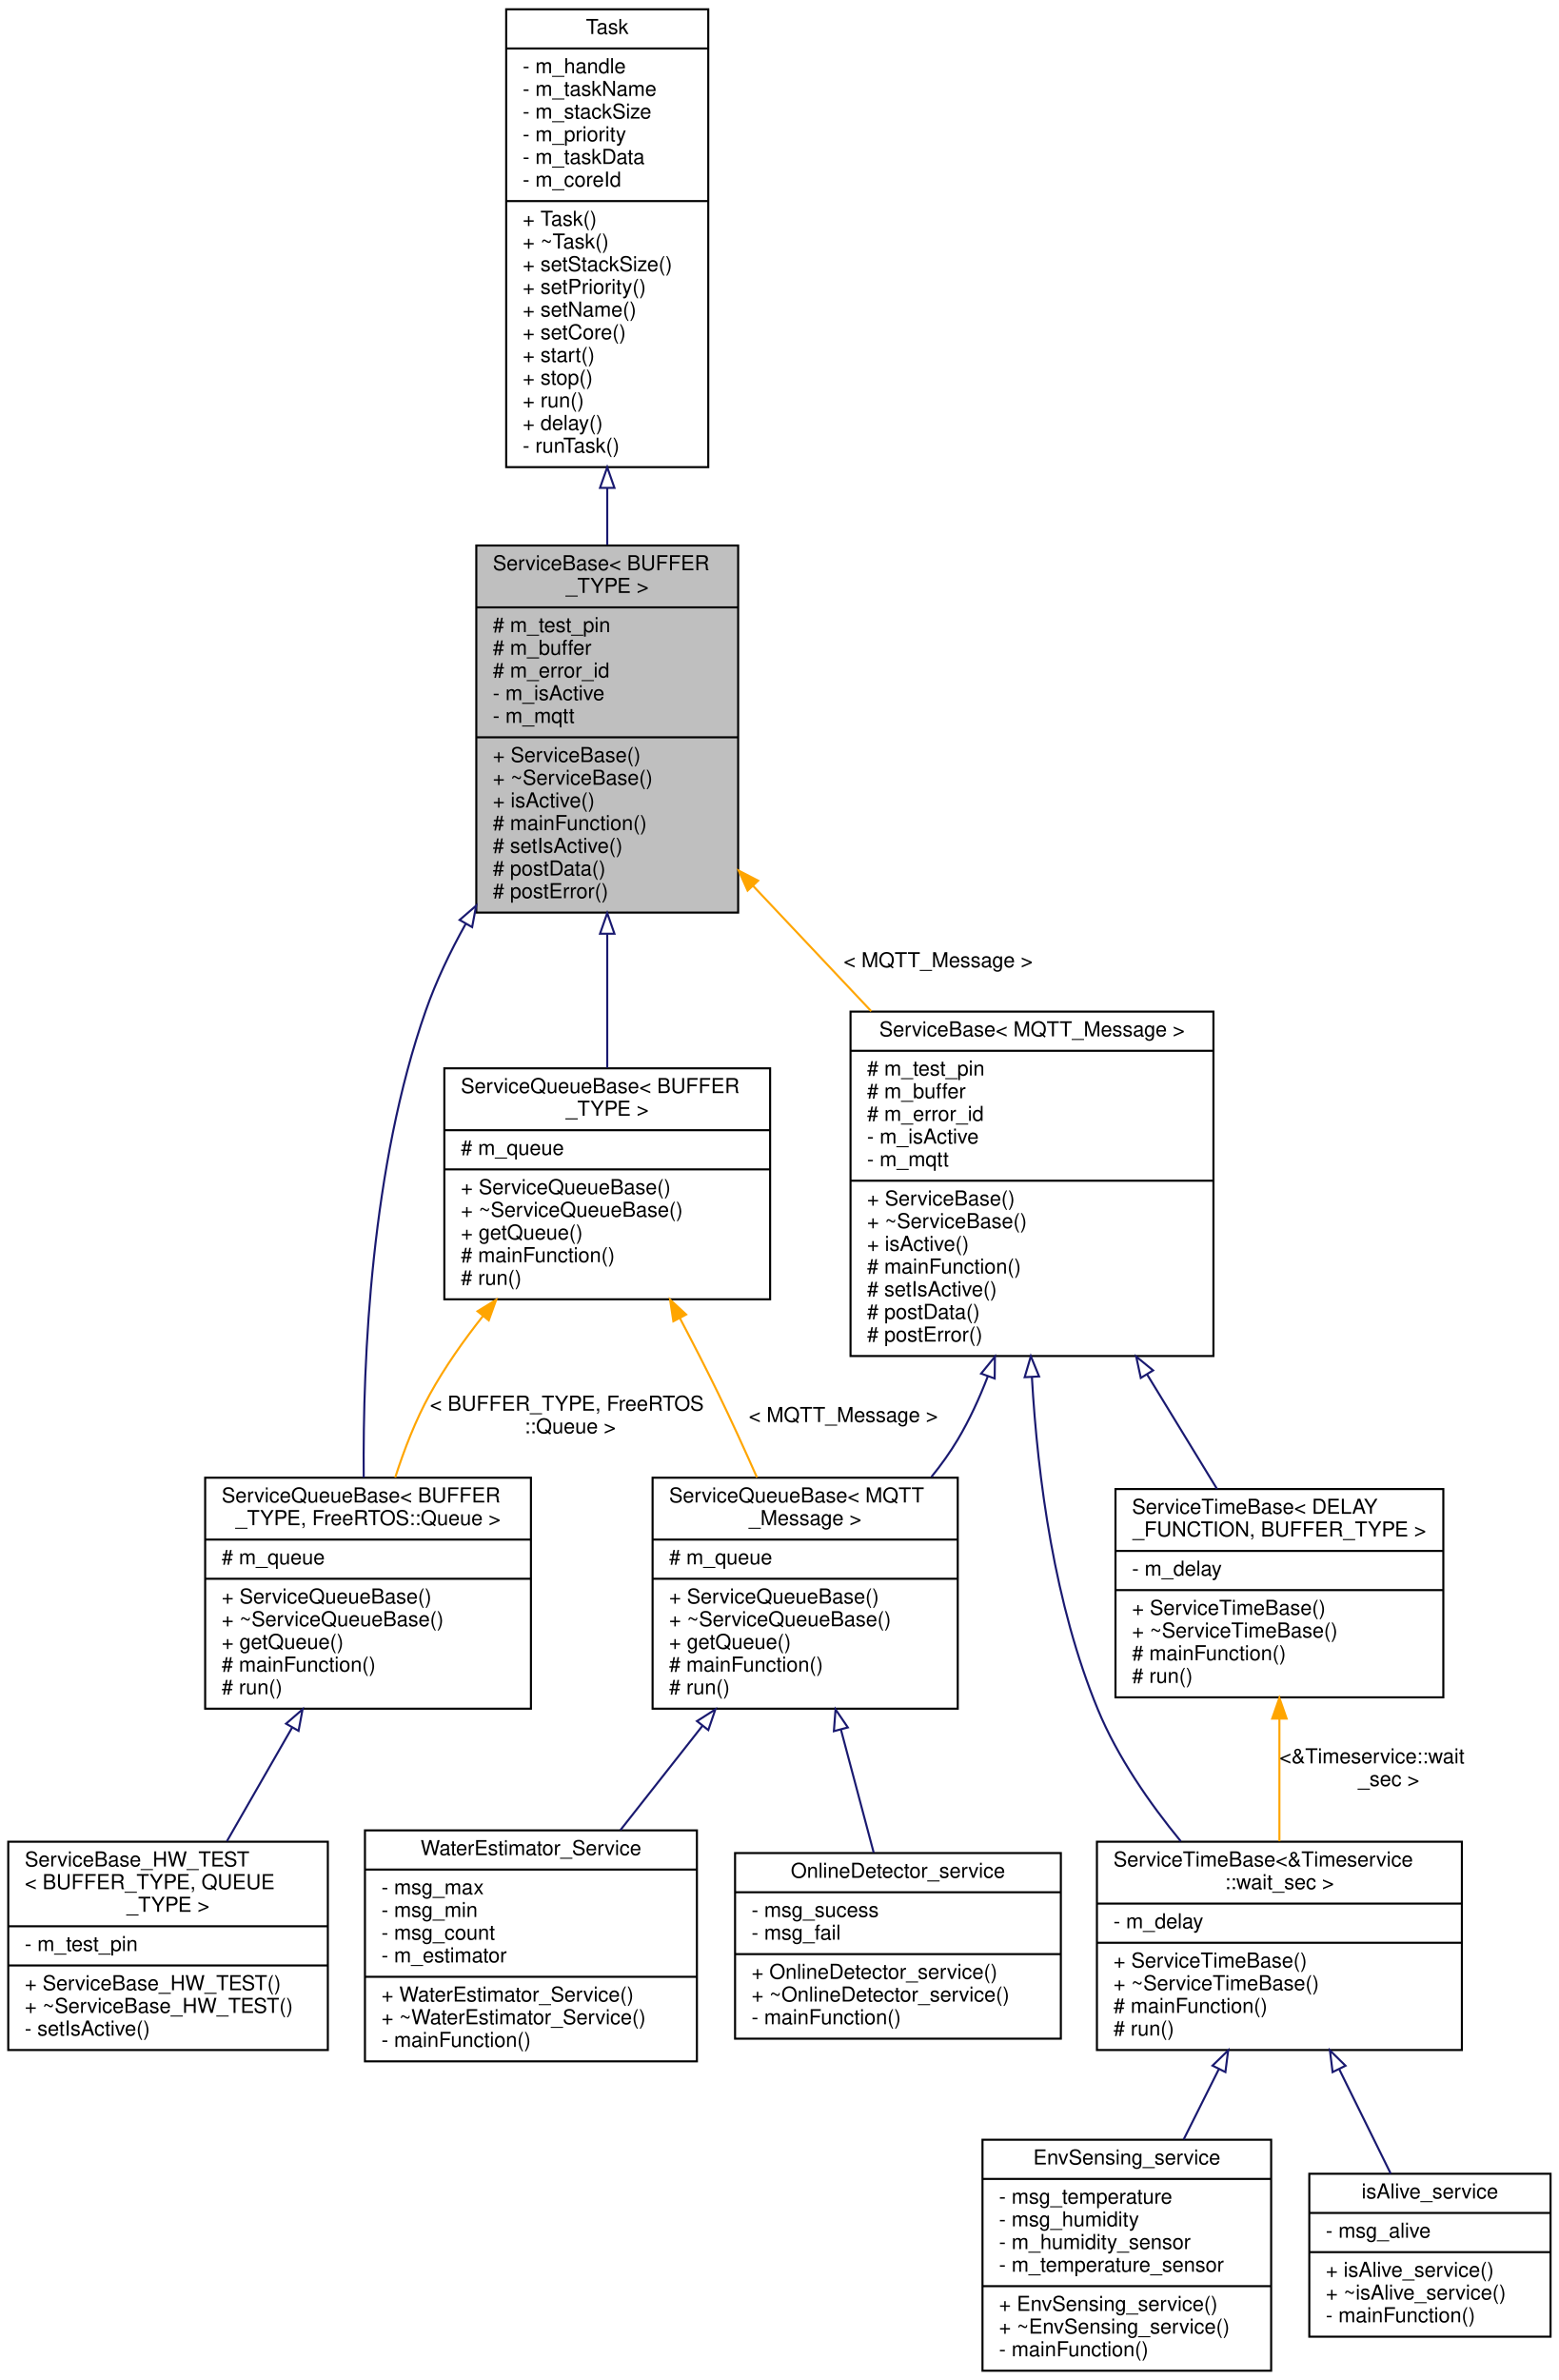
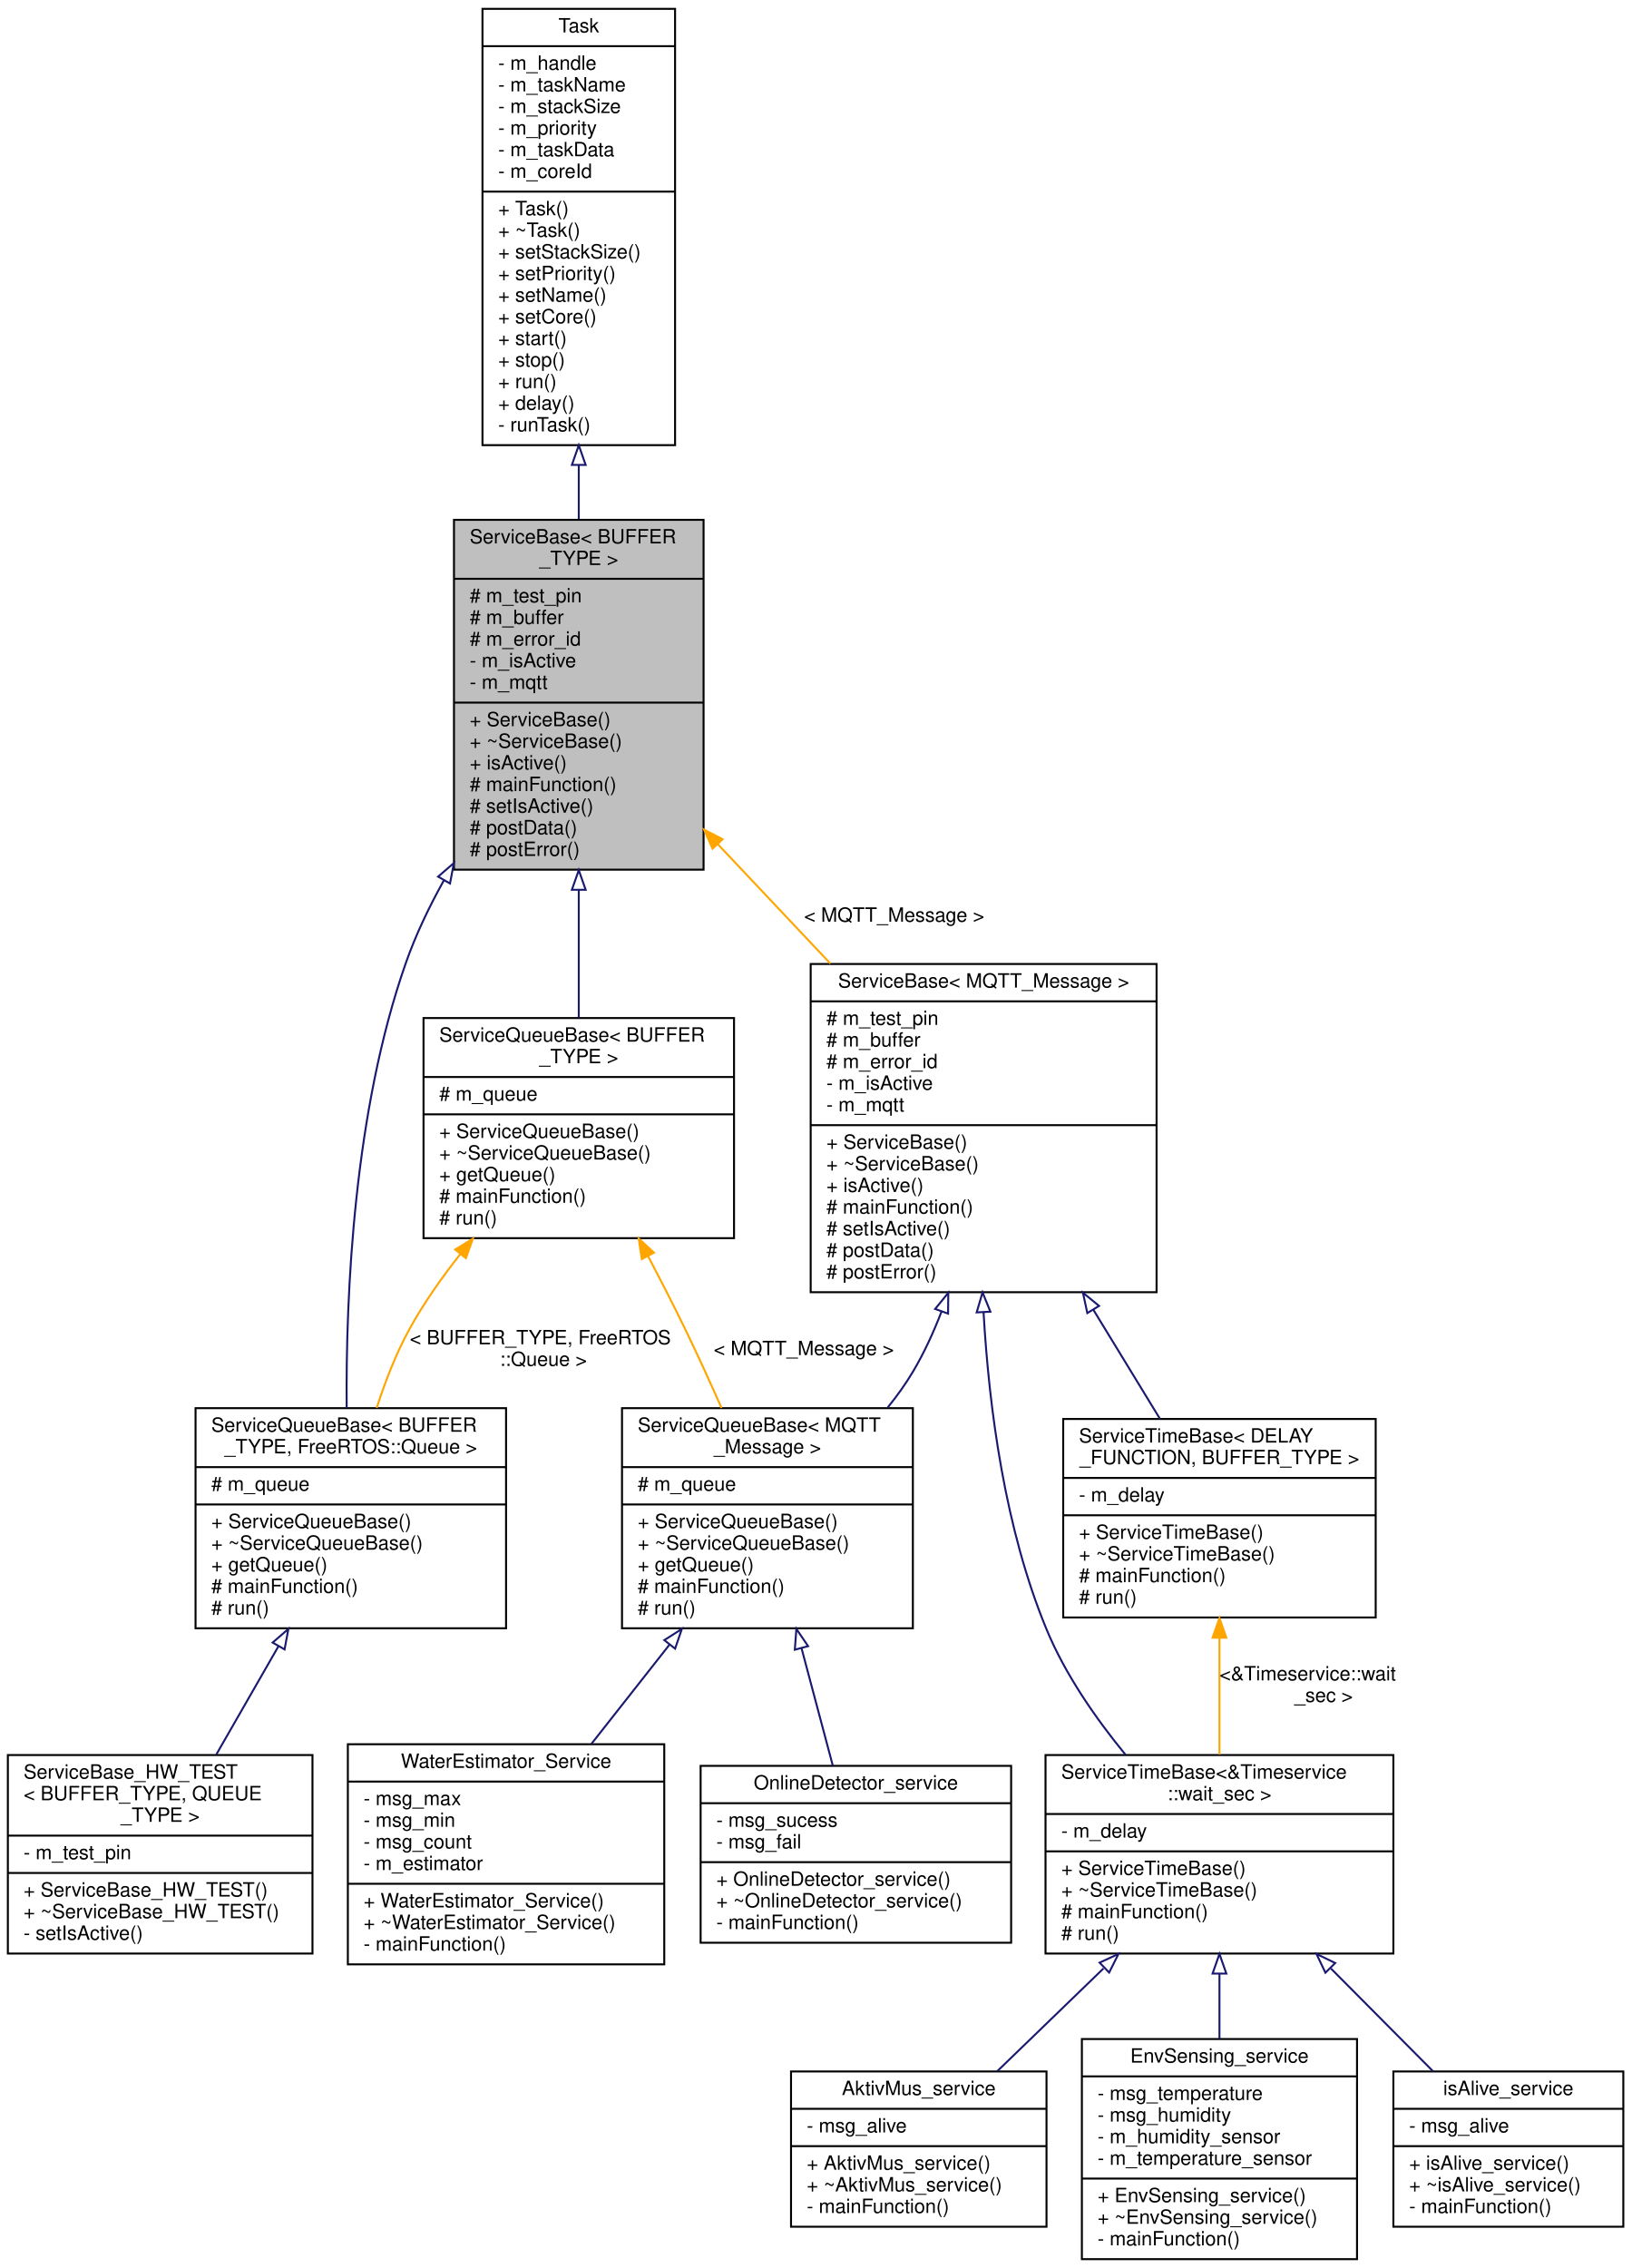
- <svg xmlns="http://www.w3.org/2000/svg" xmlns:xlink="http://www.w3.org/1999/xlink" width="756pt" height="1154pt" viewBox="0.00 0.00 756.00 1154.00">
+ <svg xmlns="http://www.w3.org/2000/svg" xmlns:xlink="http://www.w3.org/1999/xlink" width="830pt" height="1154pt" viewBox="0.00 0.00 830.00 1154.00">
  <g id="graph0" class="graph" transform="scale(1 1) rotate(0) translate(4 1150)">
    <g id="node1" class="node">
      <g id="a_node1">
        <a xlink:title=" ">
          <polygon fill="#bfbfbf" stroke="black" points="227,-707.5 227,-885.5 354,-885.5 354,-707.5 227,-707.5" />
          <text text-anchor="start" x="235" y="-873.5" font-family="Helvetica,sans-Serif" font-size="10.00">ServiceBase&lt; BUFFER</text>
          <text text-anchor="middle" x="290.5" y="-862.5" font-family="Helvetica,sans-Serif" font-size="10.00">_TYPE &gt;</text>
          <polyline fill="none" stroke="black" points="227,-855.5 354,-855.5 " />
          <text text-anchor="start" x="235" y="-843.5" font-family="Helvetica,sans-Serif" font-size="10.00"># m_test_pin</text>
          <text text-anchor="start" x="235" y="-832.5" font-family="Helvetica,sans-Serif" font-size="10.00"># m_buffer</text>
          <text text-anchor="start" x="235" y="-821.5" font-family="Helvetica,sans-Serif" font-size="10.00"># m_error_id</text>
          <text text-anchor="start" x="235" y="-810.5" font-family="Helvetica,sans-Serif" font-size="10.00">- m_isActive</text>
          <text text-anchor="start" x="235" y="-799.5" font-family="Helvetica,sans-Serif" font-size="10.00">- m_mqtt</text>
          <polyline fill="none" stroke="black" points="227,-792.5 354,-792.5 " />
          <text text-anchor="start" x="235" y="-780.5" font-family="Helvetica,sans-Serif" font-size="10.00">+ ServiceBase()</text>
          <text text-anchor="start" x="235" y="-769.5" font-family="Helvetica,sans-Serif" font-size="10.00">+ ~ServiceBase()</text>
          <text text-anchor="start" x="235" y="-758.5" font-family="Helvetica,sans-Serif" font-size="10.00">+ isActive()</text>
          <text text-anchor="start" x="235" y="-747.5" font-family="Helvetica,sans-Serif" font-size="10.00"># mainFunction()</text>
          <text text-anchor="start" x="235" y="-736.5" font-family="Helvetica,sans-Serif" font-size="10.00"># setIsActive()</text>
          <text text-anchor="start" x="235" y="-725.5" font-family="Helvetica,sans-Serif" font-size="10.00"># postData()</text>
          <text text-anchor="start" x="235" y="-714.5" font-family="Helvetica,sans-Serif" font-size="10.00"># postError()</text>
        </a>
      </g>
    </g>
    <g id="node3" class="node">
      <g id="a_node3">
        <a xlink:href="../../da/d3e/class_service_queue_base.html" target="_top" xlink:title=" ">
          <polygon fill="none" stroke="black" points="211.5,-520 211.5,-632 369.5,-632 369.5,-520 211.5,-520" />
          <text text-anchor="start" x="219.5" y="-620" font-family="Helvetica,sans-Serif" font-size="10.00">ServiceQueueBase&lt; BUFFER</text>
          <text text-anchor="middle" x="290.5" y="-609" font-family="Helvetica,sans-Serif" font-size="10.00">_TYPE &gt;</text>
          <polyline fill="none" stroke="black" points="211.5,-602 369.5,-602 " />
          <text text-anchor="start" x="219.5" y="-590" font-family="Helvetica,sans-Serif" font-size="10.00"># m_queue</text>
          <polyline fill="none" stroke="black" points="211.5,-583 369.5,-583 " />
          <text text-anchor="start" x="219.5" y="-571" font-family="Helvetica,sans-Serif" font-size="10.00">+ ServiceQueueBase()</text>
          <text text-anchor="start" x="219.5" y="-560" font-family="Helvetica,sans-Serif" font-size="10.00">+ ~ServiceQueueBase()</text>
          <text text-anchor="start" x="219.5" y="-549" font-family="Helvetica,sans-Serif" font-size="10.00">+ getQueue()</text>
          <text text-anchor="start" x="219.5" y="-538" font-family="Helvetica,sans-Serif" font-size="10.00"># mainFunction()</text>
          <text text-anchor="start" x="219.5" y="-527" font-family="Helvetica,sans-Serif" font-size="10.00"># run()</text>
        </a>
      </g>
    </g>
    <g id="edge2" class="edge">
      <path fill="none" stroke="midnightblue" d="M290.5,-697.09C290.5,-674.84 290.5,-651.98 290.5,-632.25" />
      <polygon fill="none" stroke="midnightblue" points="287,-697.26 290.5,-707.26 294,-697.26 287,-697.26" />
    </g>
    <g id="node4" class="node">
      <g id="a_node4">
        <a xlink:href="../../da/d3e/class_service_queue_base.html" target="_top" xlink:title=" ">
          <polygon fill="none" stroke="black" points="95.5,-321.5 95.5,-433.5 253.5,-433.5 253.5,-321.5 95.5,-321.5" />
          <text text-anchor="start" x="103.5" y="-421.5" font-family="Helvetica,sans-Serif" font-size="10.00">ServiceQueueBase&lt; BUFFER</text>
          <text text-anchor="middle" x="174.5" y="-410.5" font-family="Helvetica,sans-Serif" font-size="10.00">_TYPE, FreeRTOS::Queue &gt;</text>
          <polyline fill="none" stroke="black" points="95.5,-403.5 253.5,-403.5 " />
          <text text-anchor="start" x="103.5" y="-391.5" font-family="Helvetica,sans-Serif" font-size="10.00"># m_queue</text>
          <polyline fill="none" stroke="black" points="95.5,-384.5 253.5,-384.5 " />
          <text text-anchor="start" x="103.5" y="-372.5" font-family="Helvetica,sans-Serif" font-size="10.00">+ ServiceQueueBase()</text>
          <text text-anchor="start" x="103.5" y="-361.5" font-family="Helvetica,sans-Serif" font-size="10.00">+ ~ServiceQueueBase()</text>
          <text text-anchor="start" x="103.5" y="-350.5" font-family="Helvetica,sans-Serif" font-size="10.00">+ getQueue()</text>
          <text text-anchor="start" x="103.5" y="-339.5" font-family="Helvetica,sans-Serif" font-size="10.00"># mainFunction()</text>
          <text text-anchor="start" x="103.5" y="-328.5" font-family="Helvetica,sans-Serif" font-size="10.00"># run()</text>
        </a>
      </g>
    </g>
    <g id="edge8" class="edge">
      <path fill="none" stroke="midnightblue" d="M221.85,-702.03C214.26,-688.44 207.49,-674.22 202.5,-660 176.07,-584.7 171.91,-491.57 172.4,-433.59" />
      <polygon fill="none" stroke="midnightblue" points="218.92,-703.95 226.94,-710.87 224.98,-700.46 218.92,-703.95" />
    </g>
    <g id="node9" class="node">
      <g id="a_node9">
        <a xlink:href="../../d4/d82/class_service_base.html" target="_top" xlink:title=" ">
          <polygon fill="none" stroke="black" points="408.5,-492.5 408.5,-659.5 584.5,-659.5 584.5,-492.5 408.5,-492.5" />
          <text text-anchor="middle" x="496.5" y="-647.5" font-family="Helvetica,sans-Serif" font-size="10.00">ServiceBase&lt; MQTT_Message &gt;</text>
          <polyline fill="none" stroke="black" points="408.5,-640.5 584.5,-640.5 " />
          <text text-anchor="start" x="416.5" y="-628.5" font-family="Helvetica,sans-Serif" font-size="10.00"># m_test_pin</text>
          <text text-anchor="start" x="416.5" y="-617.5" font-family="Helvetica,sans-Serif" font-size="10.00"># m_buffer</text>
          <text text-anchor="start" x="416.5" y="-606.5" font-family="Helvetica,sans-Serif" font-size="10.00"># m_error_id</text>
          <text text-anchor="start" x="416.5" y="-595.5" font-family="Helvetica,sans-Serif" font-size="10.00">- m_isActive</text>
          <text text-anchor="start" x="416.5" y="-584.5" font-family="Helvetica,sans-Serif" font-size="10.00">- m_mqtt</text>
          <polyline fill="none" stroke="black" points="408.5,-577.5 584.5,-577.5 " />
          <text text-anchor="start" x="416.5" y="-565.5" font-family="Helvetica,sans-Serif" font-size="10.00">+ ServiceBase()</text>
          <text text-anchor="start" x="416.5" y="-554.5" font-family="Helvetica,sans-Serif" font-size="10.00">+ ~ServiceBase()</text>
          <text text-anchor="start" x="416.5" y="-543.5" font-family="Helvetica,sans-Serif" font-size="10.00">+ isActive()</text>
          <text text-anchor="start" x="416.5" y="-532.5" font-family="Helvetica,sans-Serif" font-size="10.00"># mainFunction()</text>
          <text text-anchor="start" x="416.5" y="-521.5" font-family="Helvetica,sans-Serif" font-size="10.00"># setIsActive()</text>
          <text text-anchor="start" x="416.5" y="-510.5" font-family="Helvetica,sans-Serif" font-size="10.00"># postData()</text>
          <text text-anchor="start" x="416.5" y="-499.5" font-family="Helvetica,sans-Serif" font-size="10.00"># postError()</text>
        </a>
      </g>
    </g>
    <g id="edge9" class="edge">
      <path fill="none" stroke="orange" d="M361.26,-720.44C379.72,-700.86 399.72,-679.66 418.53,-659.71" />
      <polygon fill="orange" stroke="orange" points="358.58,-718.18 354.27,-727.86 363.68,-722.99 358.58,-718.18" />
      <text text-anchor="middle" x="451" y="-681" font-family="Helvetica,sans-Serif" font-size="10.00"> &lt; MQTT_Message &gt;</text>
    </g>
    <g id="node2" class="node">
      <g id="a_node2">
        <a xlink:href="../../d7/d6d/class_task.html" target="_top" xlink:title="Encapsulate a runnable task.">
          <polygon fill="none" stroke="black" points="241.5,-923.5 241.5,-1145.5 339.5,-1145.5 339.5,-923.5 241.5,-923.5" />
          <text text-anchor="middle" x="290.5" y="-1133.5" font-family="Helvetica,sans-Serif" font-size="10.00">Task</text>
          <polyline fill="none" stroke="black" points="241.5,-1126.5 339.5,-1126.5 " />
          <text text-anchor="start" x="249.5" y="-1114.5" font-family="Helvetica,sans-Serif" font-size="10.00">- m_handle</text>
          <text text-anchor="start" x="249.5" y="-1103.5" font-family="Helvetica,sans-Serif" font-size="10.00">- m_taskName</text>
          <text text-anchor="start" x="249.5" y="-1092.5" font-family="Helvetica,sans-Serif" font-size="10.00">- m_stackSize</text>
          <text text-anchor="start" x="249.5" y="-1081.5" font-family="Helvetica,sans-Serif" font-size="10.00">- m_priority</text>
          <text text-anchor="start" x="249.5" y="-1070.5" font-family="Helvetica,sans-Serif" font-size="10.00">- m_taskData</text>
          <text text-anchor="start" x="249.5" y="-1059.5" font-family="Helvetica,sans-Serif" font-size="10.00">- m_coreId</text>
          <polyline fill="none" stroke="black" points="241.5,-1052.5 339.5,-1052.5 " />
          <text text-anchor="start" x="249.5" y="-1040.5" font-family="Helvetica,sans-Serif" font-size="10.00">+ Task()</text>
          <text text-anchor="start" x="249.5" y="-1029.5" font-family="Helvetica,sans-Serif" font-size="10.00">+ ~Task()</text>
          <text text-anchor="start" x="249.5" y="-1018.5" font-family="Helvetica,sans-Serif" font-size="10.00">+ setStackSize()</text>
          <text text-anchor="start" x="249.5" y="-1007.5" font-family="Helvetica,sans-Serif" font-size="10.00">+ setPriority()</text>
          <text text-anchor="start" x="249.5" y="-996.5" font-family="Helvetica,sans-Serif" font-size="10.00">+ setName()</text>
          <text text-anchor="start" x="249.5" y="-985.5" font-family="Helvetica,sans-Serif" font-size="10.00">+ setCore()</text>
          <text text-anchor="start" x="249.5" y="-974.5" font-family="Helvetica,sans-Serif" font-size="10.00">+ start()</text>
          <text text-anchor="start" x="249.5" y="-963.5" font-family="Helvetica,sans-Serif" font-size="10.00">+ stop()</text>
          <text text-anchor="start" x="249.5" y="-952.5" font-family="Helvetica,sans-Serif" font-size="10.00">+ run()</text>
          <text text-anchor="start" x="249.5" y="-941.5" font-family="Helvetica,sans-Serif" font-size="10.00">+ delay()</text>
          <text text-anchor="start" x="249.5" y="-930.5" font-family="Helvetica,sans-Serif" font-size="10.00">- runTask()</text>
        </a>
      </g>
    </g>
    <g id="edge1" class="edge">
      <path fill="none" stroke="midnightblue" d="M290.5,-913.38C290.5,-904.09 290.5,-894.83 290.5,-885.81" />
      <polygon fill="none" stroke="midnightblue" points="287,-913.45 290.5,-923.45 294,-913.45 287,-913.45" />
    </g>
    <g id="edge3" class="edge">
      <path fill="none" stroke="orange" d="M230.32,-512C220.79,-499.98 211.72,-487.06 204.5,-474 197.61,-461.53 192.05,-447.25 187.68,-433.6" />
      <polygon fill="orange" stroke="orange" points="227.61,-514.21 236.64,-519.76 233.04,-509.79 227.61,-514.21" />
      <text text-anchor="start" x="204.5" y="-466" font-family="Helvetica,sans-Serif" font-size="10.00"> &lt; BUFFER_TYPE, FreeRTOS</text>
      <text text-anchor="middle" x="272.5" y="-455" font-family="Helvetica,sans-Serif" font-size="10.00">::Queue &gt;</text>
    </g>
    <g id="node6" class="node">
      <g id="a_node6">
        <a xlink:href="../../da/d3e/class_service_queue_base.html" target="_top" xlink:title=" ">
          <polygon fill="none" stroke="black" points="312.5,-321.5 312.5,-433.5 460.5,-433.5 460.5,-321.5 312.5,-321.5" />
          <text text-anchor="start" x="320.5" y="-421.5" font-family="Helvetica,sans-Serif" font-size="10.00">ServiceQueueBase&lt; MQTT</text>
          <text text-anchor="middle" x="386.5" y="-410.5" font-family="Helvetica,sans-Serif" font-size="10.00">_Message &gt;</text>
          <polyline fill="none" stroke="black" points="312.5,-403.5 460.5,-403.5 " />
          <text text-anchor="start" x="320.5" y="-391.5" font-family="Helvetica,sans-Serif" font-size="10.00"># m_queue</text>
          <polyline fill="none" stroke="black" points="312.5,-384.5 460.5,-384.5 " />
          <text text-anchor="start" x="320.5" y="-372.5" font-family="Helvetica,sans-Serif" font-size="10.00">+ ServiceQueueBase()</text>
          <text text-anchor="start" x="320.5" y="-361.5" font-family="Helvetica,sans-Serif" font-size="10.00">+ ~ServiceQueueBase()</text>
          <text text-anchor="start" x="320.5" y="-350.5" font-family="Helvetica,sans-Serif" font-size="10.00">+ getQueue()</text>
          <text text-anchor="start" x="320.5" y="-339.5" font-family="Helvetica,sans-Serif" font-size="10.00"># mainFunction()</text>
          <text text-anchor="start" x="320.5" y="-328.5" font-family="Helvetica,sans-Serif" font-size="10.00"># run()</text>
        </a>
      </g>
    </g>
    <g id="edge5" class="edge">
      <path fill="none" stroke="orange" d="M325.83,-510.69C332.21,-498.58 338.68,-485.97 344.5,-474 350.8,-461.05 357.23,-446.93 363.12,-433.62" />
      <polygon fill="orange" stroke="orange" points="322.58,-509.35 320.98,-519.83 328.76,-512.63 322.58,-509.35" />
      <text text-anchor="middle" x="405" y="-460.5" font-family="Helvetica,sans-Serif" font-size="10.00"> &lt; MQTT_Message &gt;</text>
    </g>
    <g id="node5" class="node">
      <g id="a_node5">
        <a xlink:href="../../dc/d61/class_service_base___h_w___t_e_s_t.html" target="_top" xlink:title=" ">
          <polygon fill="none" stroke="black" points="0,-156 0,-257 155,-257 155,-156 0,-156" />
          <text text-anchor="start" x="8" y="-245" font-family="Helvetica,sans-Serif" font-size="10.00">ServiceBase_HW_TEST</text>
          <text text-anchor="start" x="8" y="-234" font-family="Helvetica,sans-Serif" font-size="10.00">&lt; BUFFER_TYPE, QUEUE</text>
          <text text-anchor="middle" x="77.5" y="-223" font-family="Helvetica,sans-Serif" font-size="10.00">_TYPE &gt;</text>
          <polyline fill="none" stroke="black" points="0,-216 155,-216 " />
          <text text-anchor="start" x="8" y="-204" font-family="Helvetica,sans-Serif" font-size="10.00">- m_test_pin</text>
          <polyline fill="none" stroke="black" points="0,-197 155,-197 " />
          <text text-anchor="start" x="8" y="-185" font-family="Helvetica,sans-Serif" font-size="10.00">+ ServiceBase_HW_TEST()</text>
          <text text-anchor="start" x="8" y="-174" font-family="Helvetica,sans-Serif" font-size="10.00">+ ~ServiceBase_HW_TEST()</text>
          <text text-anchor="start" x="8" y="-163" font-family="Helvetica,sans-Serif" font-size="10.00">- setIsActive()</text>
        </a>
      </g>
    </g>
    <g id="edge4" class="edge">
      <path fill="none" stroke="midnightblue" d="M137.67,-312.33C127.2,-294.09 115.96,-274.5 106.06,-257.26" />
      <polygon fill="none" stroke="midnightblue" points="134.73,-314.23 142.74,-321.16 140.8,-310.75 134.73,-314.23" />
    </g>
    <g id="node7" class="node">
      <g id="a_node7">
        <a xlink:href="../../db/db4/class_online_detector__service.html" target="_top" xlink:title=" ">
          <polygon fill="none" stroke="black" points="352.5,-161.5 352.5,-251.5 510.5,-251.5 510.5,-161.5 352.5,-161.5" />
          <text text-anchor="middle" x="431.5" y="-239.5" font-family="Helvetica,sans-Serif" font-size="10.00">OnlineDetector_service</text>
          <polyline fill="none" stroke="black" points="352.5,-232.5 510.5,-232.5 " />
          <text text-anchor="start" x="360.5" y="-220.5" font-family="Helvetica,sans-Serif" font-size="10.00">- msg_sucess</text>
          <text text-anchor="start" x="360.5" y="-209.5" font-family="Helvetica,sans-Serif" font-size="10.00">- msg_fail</text>
          <polyline fill="none" stroke="black" points="352.5,-202.5 510.5,-202.5 " />
          <text text-anchor="start" x="360.5" y="-190.5" font-family="Helvetica,sans-Serif" font-size="10.00">+ OnlineDetector_service()</text>
          <text text-anchor="start" x="360.5" y="-179.5" font-family="Helvetica,sans-Serif" font-size="10.00">+ ~OnlineDetector_service()</text>
          <text text-anchor="start" x="360.5" y="-168.5" font-family="Helvetica,sans-Serif" font-size="10.00">- mainFunction()</text>
        </a>
      </g>
    </g>
    <g id="edge6" class="edge">
      <path fill="none" stroke="midnightblue" d="M403.81,-311.49C409.13,-291.5 414.87,-269.97 419.73,-251.72" />
      <polygon fill="none" stroke="midnightblue" points="400.43,-310.6 401.23,-321.16 407.19,-312.4 400.43,-310.6" />
    </g>
    <g id="node8" class="node">
      <g id="a_node8">
        <a xlink:href="../../d6/da4/class_water_estimator___service.html" target="_top" xlink:title=" ">
          <polygon fill="none" stroke="black" points="173,-150.5 173,-262.5 334,-262.5 334,-150.5 173,-150.5" />
          <text text-anchor="middle" x="253.5" y="-250.5" font-family="Helvetica,sans-Serif" font-size="10.00">WaterEstimator_Service</text>
          <polyline fill="none" stroke="black" points="173,-243.5 334,-243.5 " />
          <text text-anchor="start" x="181" y="-231.5" font-family="Helvetica,sans-Serif" font-size="10.00">- msg_max</text>
          <text text-anchor="start" x="181" y="-220.5" font-family="Helvetica,sans-Serif" font-size="10.00">- msg_min</text>
          <text text-anchor="start" x="181" y="-209.5" font-family="Helvetica,sans-Serif" font-size="10.00">- msg_count</text>
          <text text-anchor="start" x="181" y="-198.5" font-family="Helvetica,sans-Serif" font-size="10.00">- m_estimator</text>
          <polyline fill="none" stroke="black" points="173,-191.5 334,-191.5 " />
          <text text-anchor="start" x="181" y="-179.5" font-family="Helvetica,sans-Serif" font-size="10.00">+ WaterEstimator_Service()</text>
          <text text-anchor="start" x="181" y="-168.5" font-family="Helvetica,sans-Serif" font-size="10.00">+ ~WaterEstimator_Service()</text>
          <text text-anchor="start" x="181" y="-157.5" font-family="Helvetica,sans-Serif" font-size="10.00">- mainFunction()</text>
        </a>
      </g>
    </g>
    <g id="edge7" class="edge">
      <path fill="none" stroke="midnightblue" d="M336.63,-313.13C323.57,-296.54 309.61,-278.79 296.92,-262.67" />
      <polygon fill="none" stroke="midnightblue" points="334.02,-315.47 342.95,-321.16 339.52,-311.14 334.02,-315.47" />
    </g>
    <g id="edge10" class="edge">
      <path fill="none" stroke="midnightblue" d="M475.11,-482.74C471.01,-472.03 466.18,-461.54 460.5,-452 456.8,-445.78 452.44,-439.7 447.73,-433.88" />
      <polygon fill="none" stroke="midnightblue" points="471.83,-483.98 478.52,-492.19 478.41,-481.6 471.83,-483.98" />
    </g>
    <g id="node10" class="node">
      <g id="a_node10">
        <a xlink:href="../../d9/d28/class_service_time_base.html" target="_top" xlink:title=" ">
          <polygon fill="none" stroke="black" points="537,-327 537,-428 696,-428 696,-327 537,-327" />
          <text text-anchor="start" x="545" y="-416" font-family="Helvetica,sans-Serif" font-size="10.00">ServiceTimeBase&lt; DELAY</text>
          <text text-anchor="middle" x="616.5" y="-405" font-family="Helvetica,sans-Serif" font-size="10.00">_FUNCTION, BUFFER_TYPE &gt;</text>
          <polyline fill="none" stroke="black" points="537,-398 696,-398 " />
          <text text-anchor="start" x="545" y="-386" font-family="Helvetica,sans-Serif" font-size="10.00">- m_delay</text>
          <polyline fill="none" stroke="black" points="537,-379 696,-379 " />
          <text text-anchor="start" x="545" y="-367" font-family="Helvetica,sans-Serif" font-size="10.00">+ ServiceTimeBase()</text>
          <text text-anchor="start" x="545" y="-356" font-family="Helvetica,sans-Serif" font-size="10.00">+ ~ServiceTimeBase()</text>
          <text text-anchor="start" x="545" y="-345" font-family="Helvetica,sans-Serif" font-size="10.00"># mainFunction()</text>
          <text text-anchor="start" x="545" y="-334" font-family="Helvetica,sans-Serif" font-size="10.00"># run()</text>
        </a>
      </g>
    </g>
    <g id="edge11" class="edge">
      <path fill="none" stroke="midnightblue" d="M552.38,-483.5C564.04,-464.41 575.91,-444.97 586.21,-428.1" />
      <polygon fill="none" stroke="midnightblue" points="549.27,-481.88 547.04,-492.24 555.24,-485.53 549.27,-481.88" />
    </g>
    <g id="node11" class="node">
      <g id="a_node11">
        <a xlink:href="../../d9/d28/class_service_time_base.html" target="_top" xlink:title=" ">
          <polygon fill="none" stroke="black" points="528,-156 528,-257 705,-257 705,-156 528,-156" />
          <text text-anchor="start" x="536" y="-245" font-family="Helvetica,sans-Serif" font-size="10.00">ServiceTimeBase&lt;&amp;Timeservice</text>
          <text text-anchor="middle" x="616.5" y="-234" font-family="Helvetica,sans-Serif" font-size="10.00">::wait_sec &gt;</text>
          <polyline fill="none" stroke="black" points="528,-227 705,-227 " />
          <text text-anchor="start" x="536" y="-215" font-family="Helvetica,sans-Serif" font-size="10.00">- m_delay</text>
          <polyline fill="none" stroke="black" points="528,-208 705,-208 " />
          <text text-anchor="start" x="536" y="-196" font-family="Helvetica,sans-Serif" font-size="10.00">+ ServiceTimeBase()</text>
          <text text-anchor="start" x="536" y="-185" font-family="Helvetica,sans-Serif" font-size="10.00">+ ~ServiceTimeBase()</text>
          <text text-anchor="start" x="536" y="-174" font-family="Helvetica,sans-Serif" font-size="10.00"># mainFunction()</text>
          <text text-anchor="start" x="536" y="-163" font-family="Helvetica,sans-Serif" font-size="10.00"># run()</text>
        </a>
      </g>
    </g>
-     <g id="edge15" class="edge">
+     <g id="edge16" class="edge">
      <path fill="none" stroke="midnightblue" d="M496.46,-482.34C499.29,-432.84 507.47,-371.81 528.5,-321 537.99,-298.08 553.39,-275.83 568.68,-257.19" />
      <polygon fill="none" stroke="midnightblue" points="492.96,-482.23 495.95,-492.4 499.95,-482.59 492.96,-482.23" />
    </g>
    <g id="edge12" class="edge">
      <path fill="none" stroke="orange" d="M616.5,-316.46C616.5,-297.07 616.5,-275.79 616.5,-257.23" />
      <polygon fill="orange" stroke="orange" points="613,-316.71 616.5,-326.71 620,-316.71 613,-316.71" />
      <text text-anchor="start" x="616.5" y="-295" font-family="Helvetica,sans-Serif" font-size="10.00"> &lt;&amp;Timeservice::wait</text>
      <text text-anchor="middle" x="669.5" y="-284" font-family="Helvetica,sans-Serif" font-size="10.00">_sec &gt;</text>
    </g>
    <g id="node12" class="node">
      <g id="a_node12">
-         <a xlink:href="../../df/ddc/class_env_sensing__service.html" target="_top" xlink:title=" ">
-           <polygon fill="none" stroke="black" points="472.5,-0.5 472.5,-112.5 612.5,-112.5 612.5,-0.5 472.5,-0.5" />
-           <text text-anchor="middle" x="542.5" y="-100.5" font-family="Helvetica,sans-Serif" font-size="10.00">EnvSensing_service</text>
-           <polyline fill="none" stroke="black" points="472.5,-93.5 612.5,-93.5 " />
-           <text text-anchor="start" x="480.5" y="-81.5" font-family="Helvetica,sans-Serif" font-size="10.00">- msg_temperature</text>
-           <text text-anchor="start" x="480.5" y="-70.5" font-family="Helvetica,sans-Serif" font-size="10.00">- msg_humidity</text>
-           <text text-anchor="start" x="480.5" y="-59.5" font-family="Helvetica,sans-Serif" font-size="10.00">- m_humidity_sensor</text>
-           <text text-anchor="start" x="480.5" y="-48.5" font-family="Helvetica,sans-Serif" font-size="10.00">- m_temperature_sensor</text>
-           <polyline fill="none" stroke="black" points="472.5,-41.5 612.5,-41.5 " />
-           <text text-anchor="start" x="480.5" y="-29.5" font-family="Helvetica,sans-Serif" font-size="10.00">+ EnvSensing_service()</text>
-           <text text-anchor="start" x="480.5" y="-18.5" font-family="Helvetica,sans-Serif" font-size="10.00">+ ~EnvSensing_service()</text>
-           <text text-anchor="start" x="480.5" y="-7.5" font-family="Helvetica,sans-Serif" font-size="10.00">- mainFunction()</text>
+         <a xlink:href="../../d8/d4a/class_aktiv_mus__service.html" target="_top" xlink:title=" ">
+           <polygon fill="none" stroke="black" points="398.5,-17 398.5,-96 528.5,-96 528.5,-17 398.5,-17" />
+           <text text-anchor="middle" x="463.5" y="-84" font-family="Helvetica,sans-Serif" font-size="10.00">AktivMus_service</text>
+           <polyline fill="none" stroke="black" points="398.5,-77 528.5,-77 " />
+           <text text-anchor="start" x="406.5" y="-65" font-family="Helvetica,sans-Serif" font-size="10.00">- msg_alive</text>
+           <polyline fill="none" stroke="black" points="398.5,-58 528.5,-58 " />
+           <text text-anchor="start" x="406.5" y="-46" font-family="Helvetica,sans-Serif" font-size="10.00">+ AktivMus_service()</text>
+           <text text-anchor="start" x="406.5" y="-35" font-family="Helvetica,sans-Serif" font-size="10.00">+ ~AktivMus_service()</text>
+           <text text-anchor="start" x="406.5" y="-24" font-family="Helvetica,sans-Serif" font-size="10.00">- mainFunction()</text>
        </a>
      </g>
    </g>
    <g id="edge13" class="edge">
-       <path fill="none" stroke="midnightblue" d="M587.03,-146.55C581.44,-135.38 575.61,-123.72 570.08,-112.66" />
-       <polygon fill="none" stroke="midnightblue" points="584.05,-148.43 591.65,-155.81 590.31,-145.3 584.05,-148.43" />
+       <path fill="none" stroke="midnightblue" d="M557.47,-148.39C539.36,-130.88 519.87,-112.03 503.37,-96.07" />
+       <polygon fill="none" stroke="midnightblue" points="555.51,-151.37 565.13,-155.81 560.37,-146.34 555.51,-151.37" />
    </g>
    <g id="node13" class="node">
      <g id="a_node13">
+         <a xlink:href="../../df/ddc/class_env_sensing__service.html" target="_top" xlink:title=" ">
+           <polygon fill="none" stroke="black" points="546.5,-0.5 546.5,-112.5 686.5,-112.5 686.5,-0.5 546.5,-0.5" />
+           <text text-anchor="middle" x="616.5" y="-100.5" font-family="Helvetica,sans-Serif" font-size="10.00">EnvSensing_service</text>
+           <polyline fill="none" stroke="black" points="546.5,-93.5 686.5,-93.5 " />
+           <text text-anchor="start" x="554.5" y="-81.5" font-family="Helvetica,sans-Serif" font-size="10.00">- msg_temperature</text>
+           <text text-anchor="start" x="554.5" y="-70.5" font-family="Helvetica,sans-Serif" font-size="10.00">- msg_humidity</text>
+           <text text-anchor="start" x="554.5" y="-59.5" font-family="Helvetica,sans-Serif" font-size="10.00">- m_humidity_sensor</text>
+           <text text-anchor="start" x="554.5" y="-48.5" font-family="Helvetica,sans-Serif" font-size="10.00">- m_temperature_sensor</text>
+           <polyline fill="none" stroke="black" points="546.5,-41.5 686.5,-41.5 " />
+           <text text-anchor="start" x="554.5" y="-29.5" font-family="Helvetica,sans-Serif" font-size="10.00">+ EnvSensing_service()</text>
+           <text text-anchor="start" x="554.5" y="-18.5" font-family="Helvetica,sans-Serif" font-size="10.00">+ ~EnvSensing_service()</text>
+           <text text-anchor="start" x="554.5" y="-7.5" font-family="Helvetica,sans-Serif" font-size="10.00">- mainFunction()</text>
+         </a>
+       </g>
+     </g>
+     <g id="edge14" class="edge">
+       <path fill="none" stroke="midnightblue" d="M616.5,-145.55C616.5,-134.68 616.5,-123.39 616.5,-112.66" />
+       <polygon fill="none" stroke="midnightblue" points="613,-145.81 616.5,-155.81 620,-145.81 613,-145.81" />
+     </g>
+     <g id="node14" class="node">
+       <g id="a_node14">
        <a xlink:href="../../d3/d22/classis_alive__service.html" target="_top" xlink:title=" ">
-           <polygon fill="none" stroke="black" points="631,-17 631,-96 748,-96 748,-17 631,-17" />
-           <text text-anchor="middle" x="689.5" y="-84" font-family="Helvetica,sans-Serif" font-size="10.00">isAlive_service</text>
-           <polyline fill="none" stroke="black" points="631,-77 748,-77 " />
-           <text text-anchor="start" x="639" y="-65" font-family="Helvetica,sans-Serif" font-size="10.00">- msg_alive</text>
-           <polyline fill="none" stroke="black" points="631,-58 748,-58 " />
-           <text text-anchor="start" x="639" y="-46" font-family="Helvetica,sans-Serif" font-size="10.00">+ isAlive_service()</text>
-           <text text-anchor="start" x="639" y="-35" font-family="Helvetica,sans-Serif" font-size="10.00">+ ~isAlive_service()</text>
-           <text text-anchor="start" x="639" y="-24" font-family="Helvetica,sans-Serif" font-size="10.00">- mainFunction()</text>
-         </a>
-       </g>
-     </g>
-     <g id="edge14" class="edge">
-       <path fill="none" stroke="midnightblue" d="M645.6,-146.51C653.97,-129.54 662.88,-111.46 670.48,-96.07" />
-       <polygon fill="none" stroke="midnightblue" points="642.3,-145.29 641.01,-155.81 648.57,-148.39 642.3,-145.29" />
+           <polygon fill="none" stroke="black" points="705,-17 705,-96 822,-96 822,-17 705,-17" />
+           <text text-anchor="middle" x="763.5" y="-84" font-family="Helvetica,sans-Serif" font-size="10.00">isAlive_service</text>
+           <polyline fill="none" stroke="black" points="705,-77 822,-77 " />
+           <text text-anchor="start" x="713" y="-65" font-family="Helvetica,sans-Serif" font-size="10.00">- msg_alive</text>
+           <polyline fill="none" stroke="black" points="705,-58 822,-58 " />
+           <text text-anchor="start" x="713" y="-46" font-family="Helvetica,sans-Serif" font-size="10.00">+ isAlive_service()</text>
+           <text text-anchor="start" x="713" y="-35" font-family="Helvetica,sans-Serif" font-size="10.00">+ ~isAlive_service()</text>
+           <text text-anchor="start" x="713" y="-24" font-family="Helvetica,sans-Serif" font-size="10.00">- mainFunction()</text>
+         </a>
+       </g>
+     </g>
+     <g id="edge15" class="edge">
+       <path fill="none" stroke="midnightblue" d="M673.22,-148.39C690.62,-130.88 709.34,-112.03 725.2,-96.07" />
+       <polygon fill="none" stroke="midnightblue" points="670.42,-146.24 665.86,-155.81 675.39,-151.18 670.42,-146.24" />
    </g>
  </g>
</svg>
